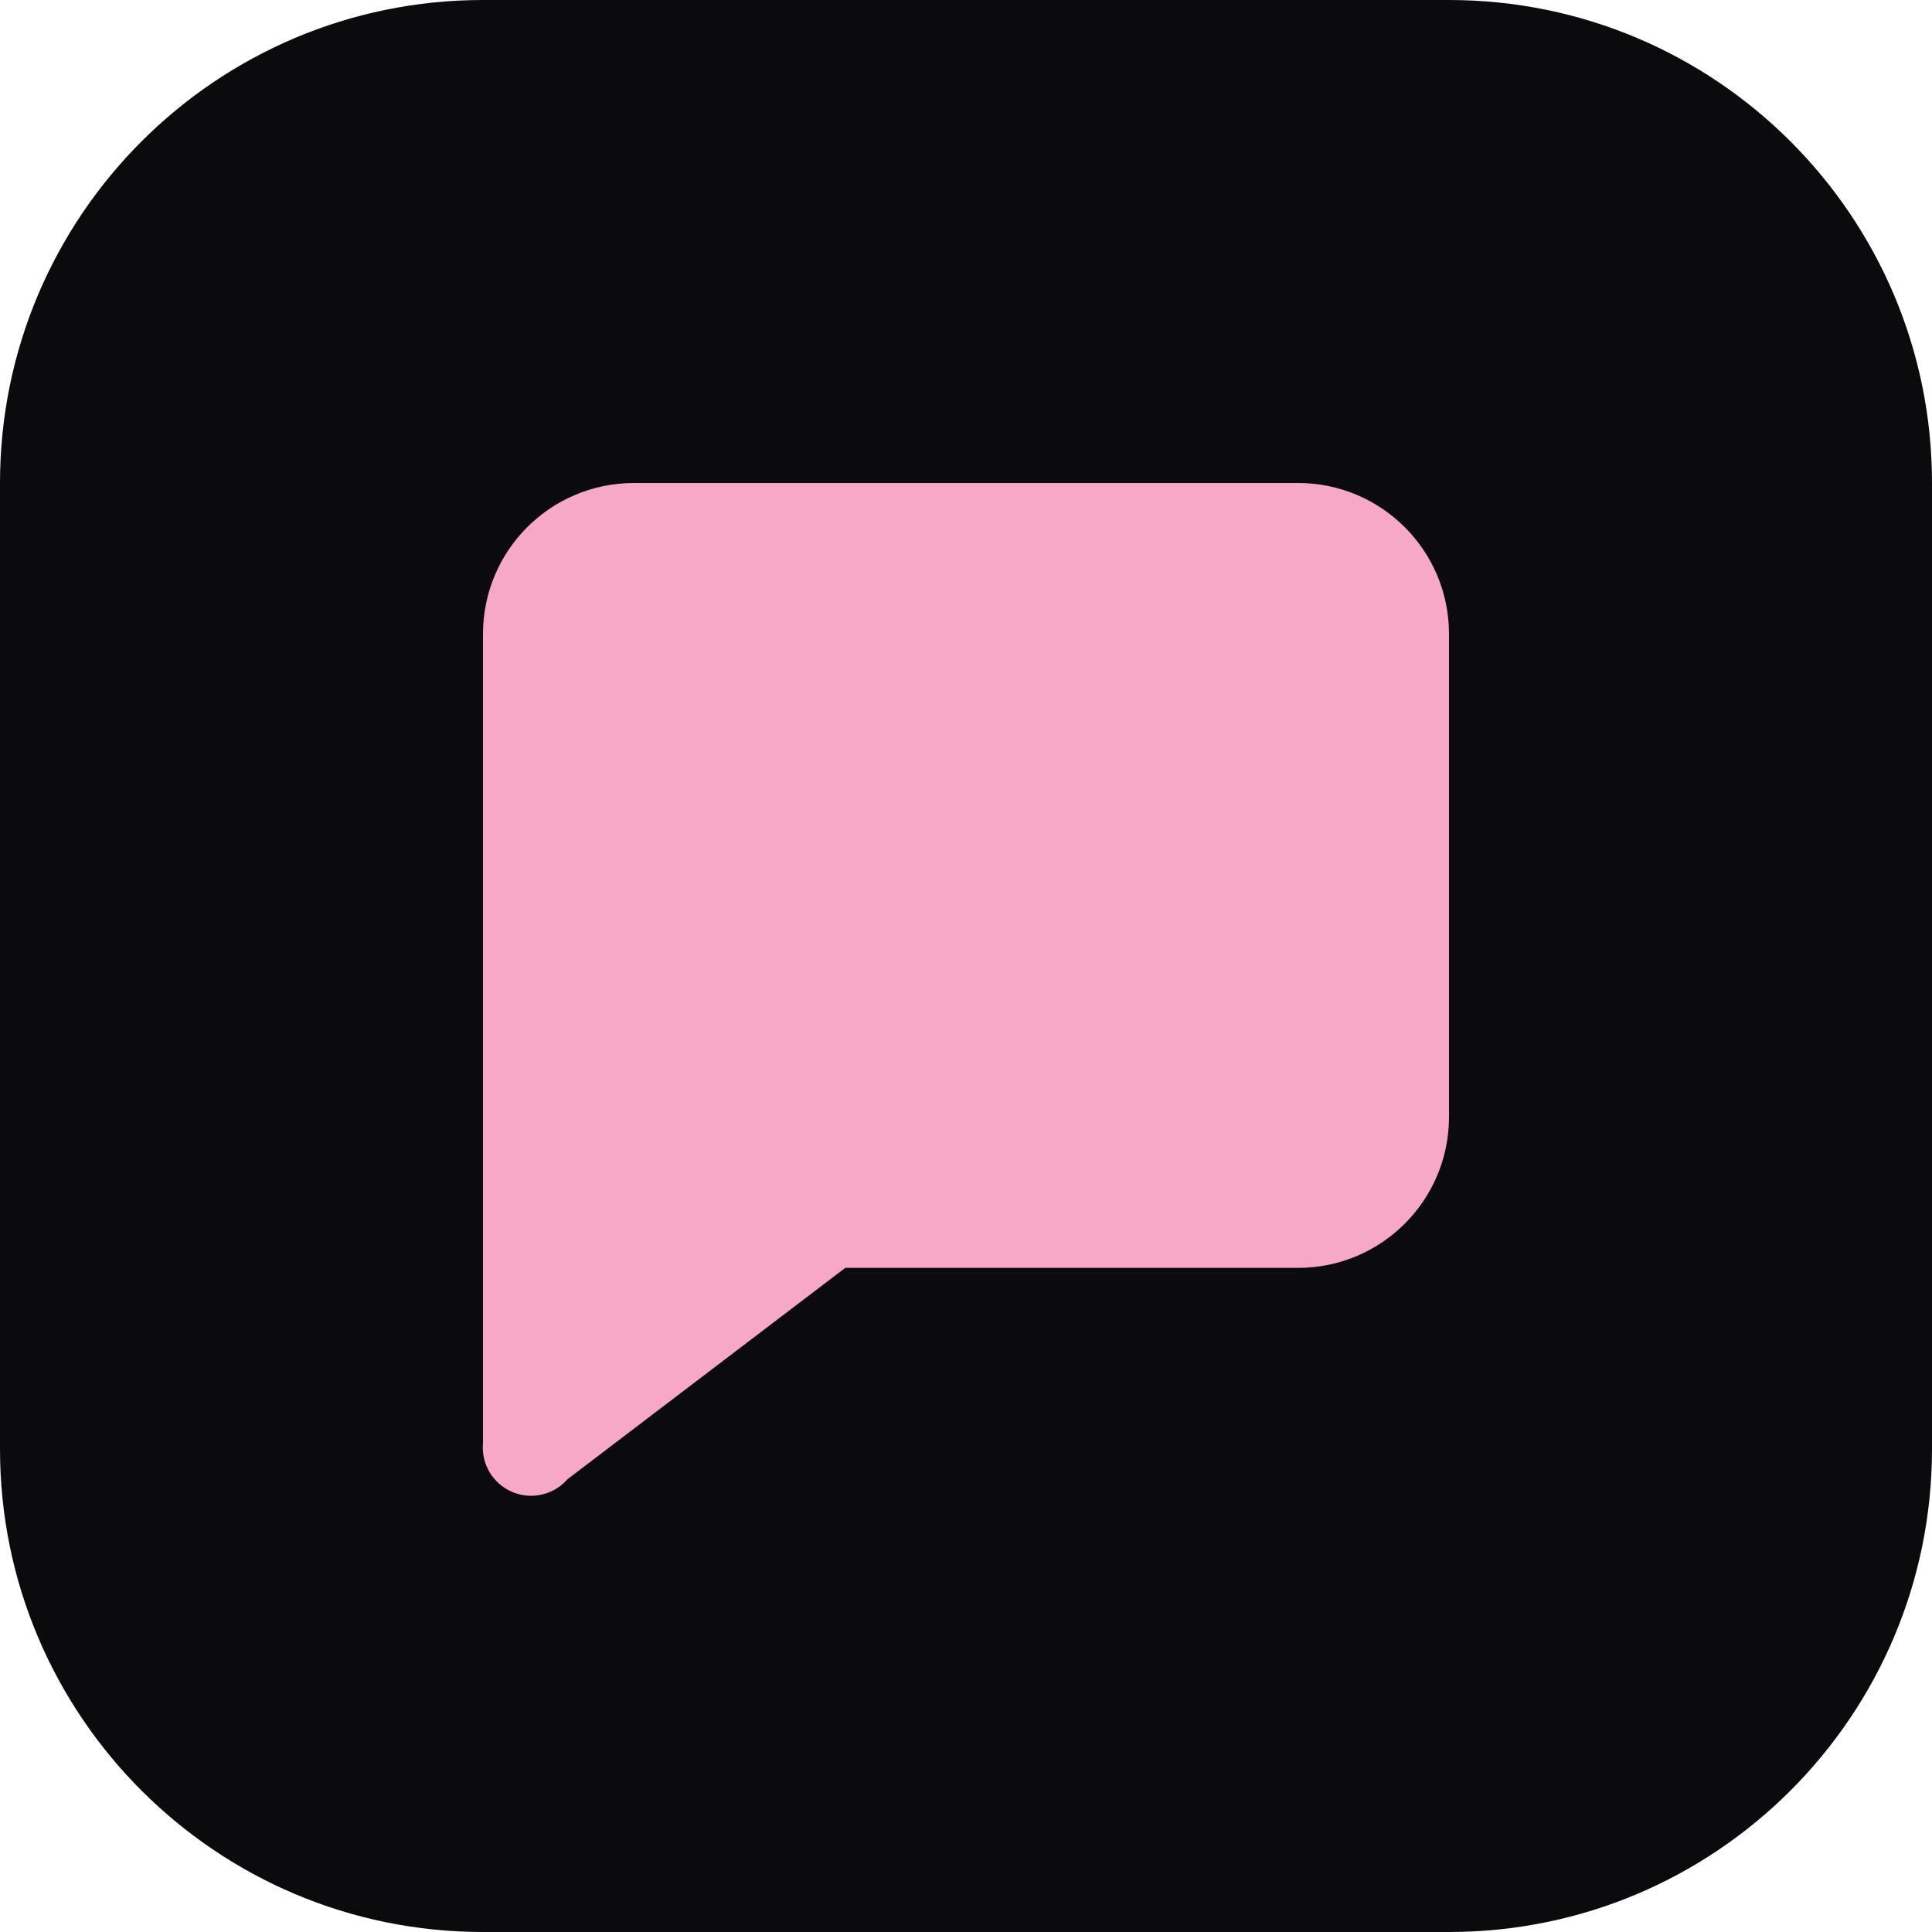
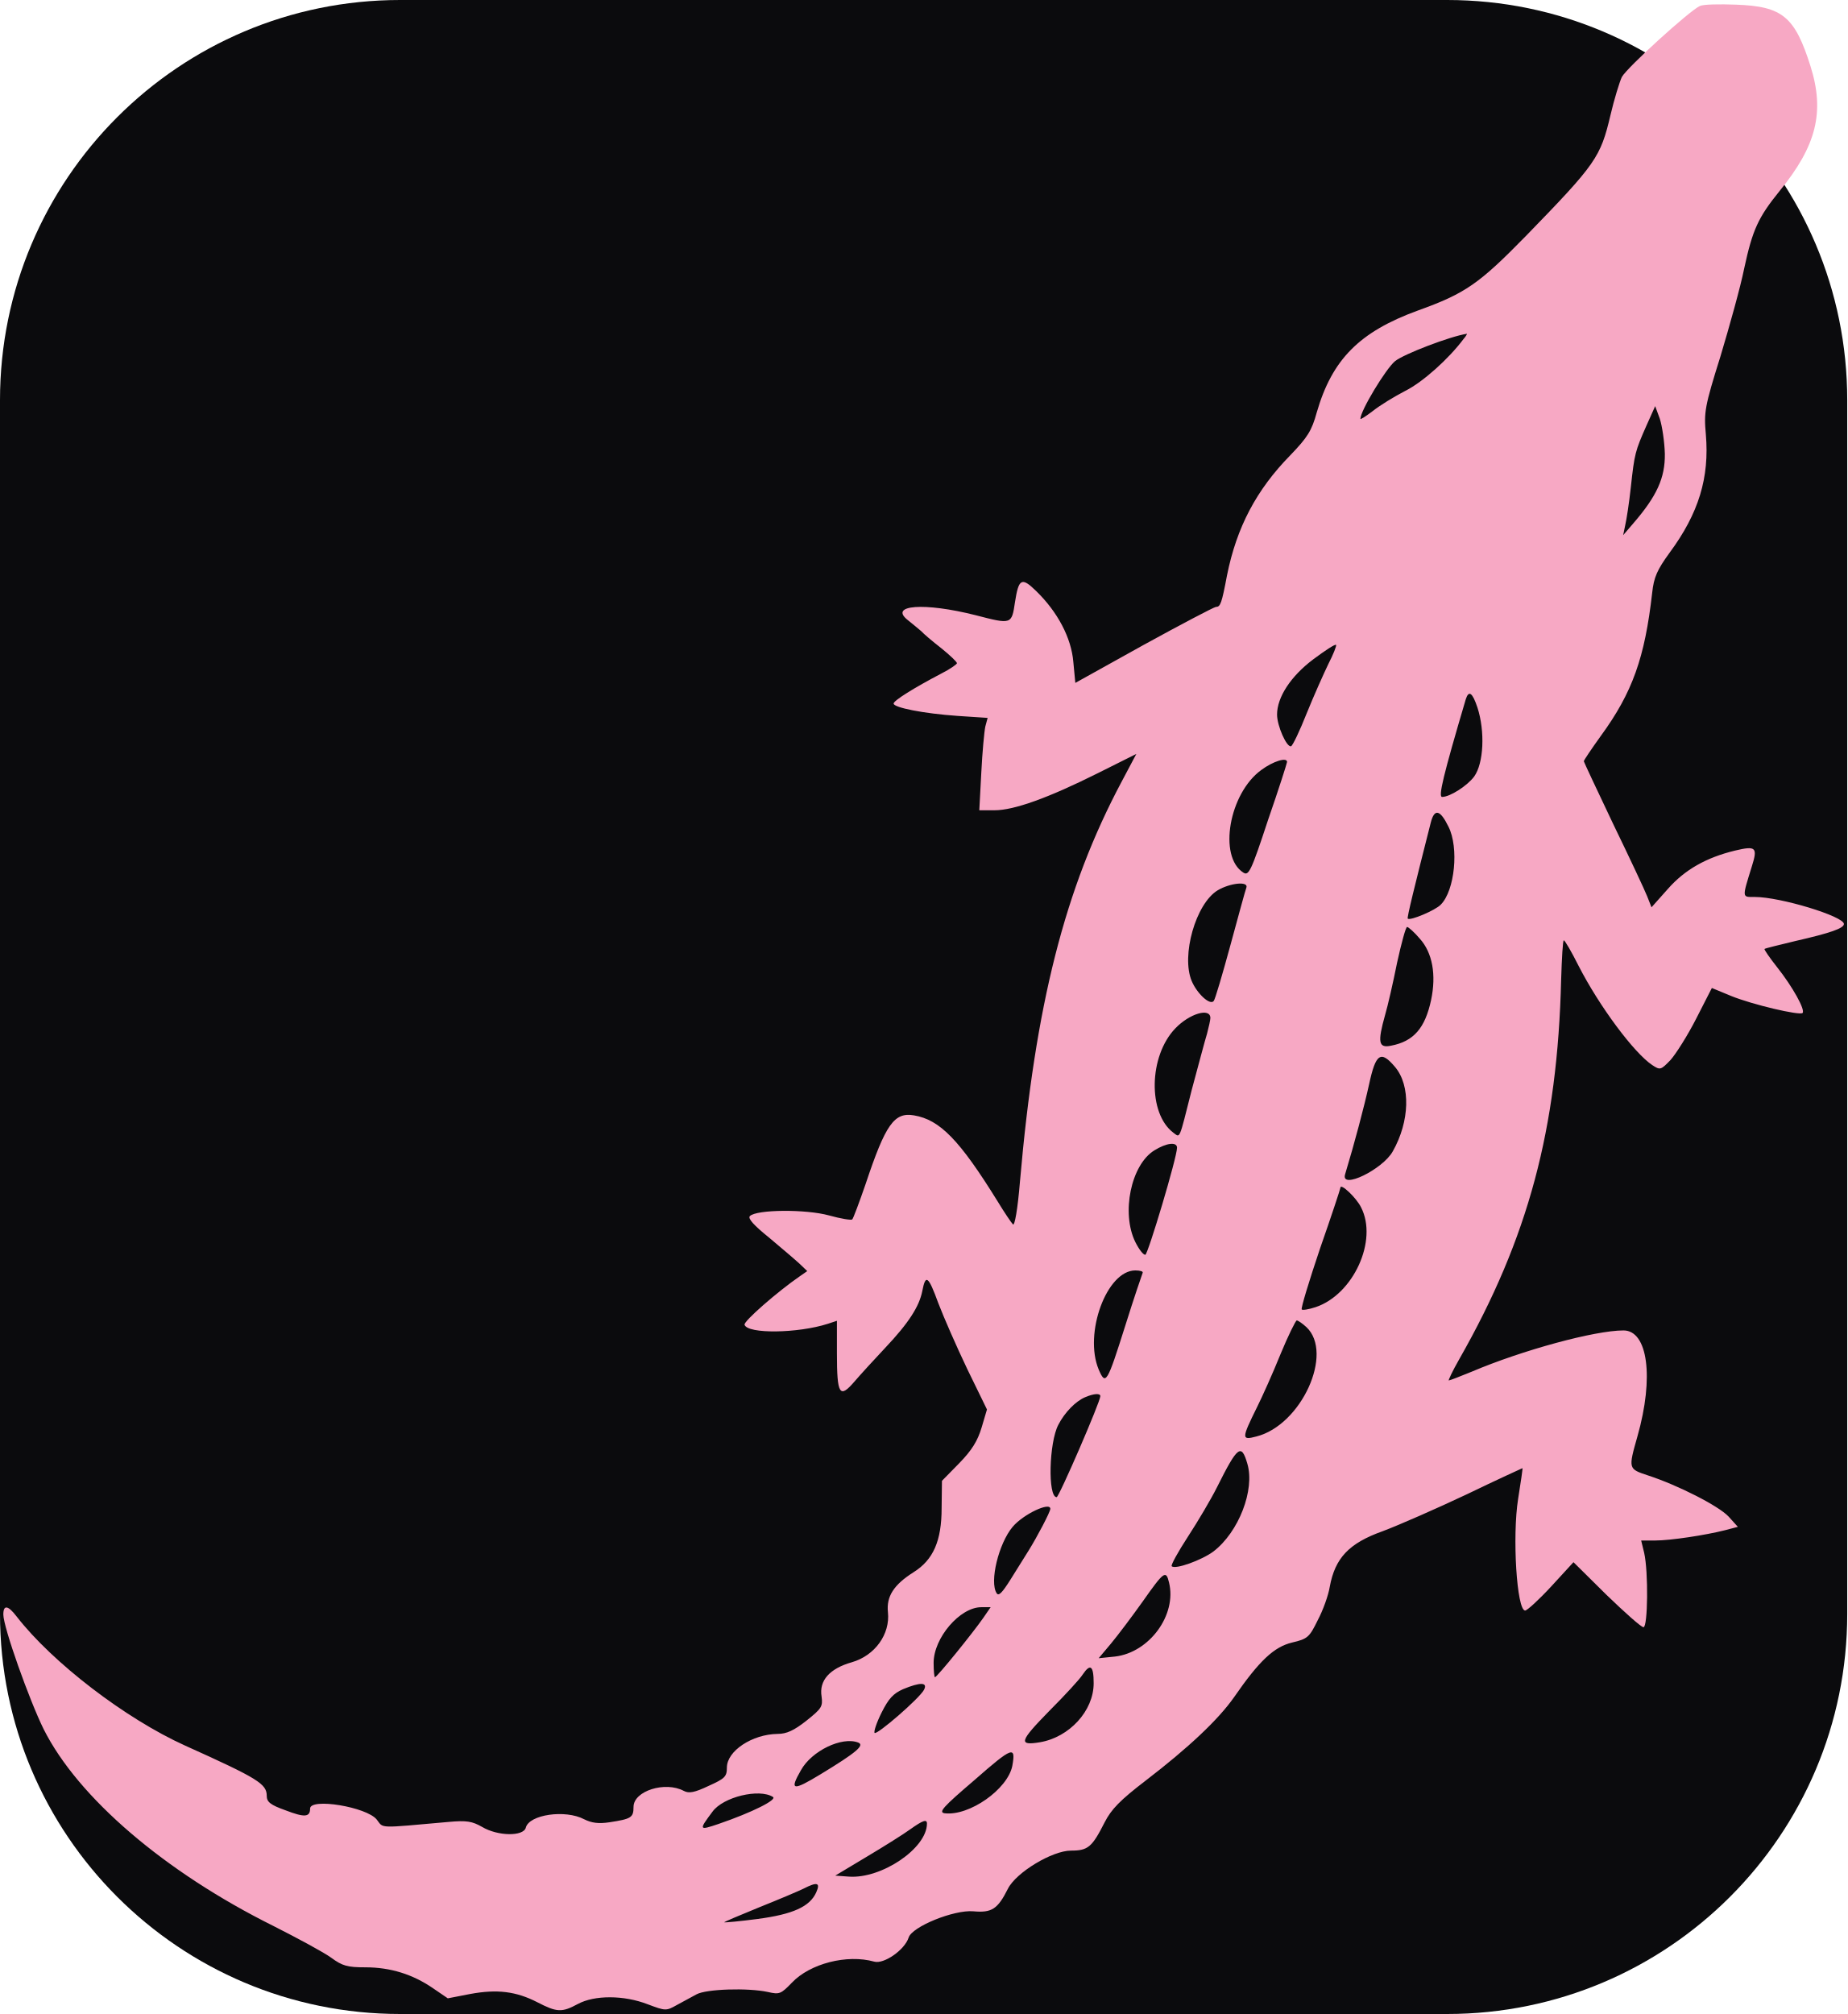
- <svg xmlns="http://www.w3.org/2000/svg" viewBox="0 0 32 32">
-   <rect width="32" height="32" rx="8" fill="#0b0b0d" />
-   <path d="M8 10.5A2.5 2.5 0 0 1 10.5 8h11A2.5 2.5 0 0 1 24 10.5v8a2.5 2.5 0 0 1-2.5 2.5H14l-4.6 3.5A.8.8 0 0 1 8 23.9z" fill="#f7a8c4" />
+ <svg xmlns="http://www.w3.org/2000/svg" viewBox="0 0 554 604">
+   <rect width="554" height="604" rx="120" fill="#0b0b0d" />
+   <g transform="translate(0,604) scale(0.1,-0.1)" fill="#f7a8c4">
+     <path d="M5098 6022 c-31 -14 -219 -185 -234 -213 -7 -15 -23 -67 -34 -114 -30 -127 -43 -146 -254 -363 -140 -143 -181 -172 -323 -223 -176 -64 -258 -147 -304 -306 -15 -55 -28 -75 -79 -128 -102 -104 -161 -216 -190 -360 -16 -85 -20 -95 -33 -95 -7 -1 -104 -52 -217 -114 l-205 -114 -6 63 c-6 72 -47 150 -112 213 -43 42 -52 37 -63 -34 -10 -67 -10 -67 -118 -39 -154 39 -262 31 -203 -15 15 -12 33 -27 40 -33 6 -7 33 -30 60 -51 26 -21 47 -41 47 -45 0 -3 -21 -18 -47 -31 -82 -43 -143 -81 -143 -90 0 -12 90 -30 192 -37 l90 -6 -7 -26 c-3 -14 -9 -77 -12 -138 l-6 -113 46 0 c58 0 161 37 309 111 l116 58 -44 -83 c-171 -321 -259 -670 -305 -1199 -7 -85 -16 -134 -21 -129 -5 5 -26 36 -46 69 -114 184 -173 245 -251 258 -59 10 -85 -26 -145 -206 -19 -55 -37 -103 -40 -106 -3 -3 -34 2 -70 12 -69 19 -217 18 -237 -2 -7 -7 12 -28 58 -65 37 -31 78 -66 91 -78 l23 -22 -23 -16 c-64 -44 -169 -135 -165 -145 9 -28 160 -26 250 3 l27 9 0 -97 c0 -125 8 -137 52 -86 18 21 60 67 93 102 70 74 102 124 111 170 10 52 18 46 48 -36 16 -42 55 -131 87 -198 l59 -121 -16 -54 c-12 -40 -29 -68 -67 -107 l-52 -53 -1 -82 c0 -98 -25 -155 -84 -192 -60 -38 -82 -73 -77 -120 7 -66 -39 -130 -108 -150 -67 -19 -99 -55 -91 -103 4 -30 0 -36 -45 -72 -38 -30 -60 -40 -87 -40 -76 -1 -152 -51 -152 -101 0 -27 -6 -33 -55 -55 -42 -20 -59 -23 -74 -15 -56 30 -151 0 -151 -48 0 -32 -7 -36 -72 -46 -33 -5 -54 -2 -76 9 -57 30 -165 14 -175 -25 -7 -27 -84 -26 -131 2 -30 17 -46 20 -101 15 -214 -19 -194 -20 -215 7 -30 38 -200 66 -200 33 0 -26 -17 -27 -74 -5 -45 16 -56 25 -56 43 0 36 -25 52 -245 151 -179 81 -398 249 -505 387 -26 34 -40 36 -40 6 0 -38 78 -257 121 -344 103 -205 363 -428 689 -590 73 -37 151 -79 173 -95 34 -25 49 -29 103 -29 75 0 142 -21 203 -63 l44 -30 67 13 c81 15 138 8 202 -25 58 -30 73 -31 121 -5 50 27 138 27 210 -1 53 -20 55 -20 87 -2 18 10 44 24 59 32 29 16 154 20 214 7 35 -8 39 -6 72 28 54 57 165 86 247 63 29 -8 91 35 103 72 10 33 136 84 194 79 55 -5 73 6 104 68 25 49 133 114 189 114 51 0 63 10 101 85 20 39 46 66 123 125 129 99 218 183 265 250 76 110 120 151 174 164 47 11 52 16 77 67 16 30 32 75 36 100 16 87 58 131 159 167 48 18 162 68 253 111 91 44 166 78 166 78 1 -1 -5 -42 -13 -92 -18 -113 -4 -335 21 -335 6 0 41 32 78 72 l67 73 99 -98 c55 -53 104 -97 111 -97 13 0 15 166 2 223 l-9 37 42 0 c46 0 151 16 210 31 l38 10 -28 31 c-30 32 -152 94 -241 123 -60 20 -60 19 -32 118 50 176 31 317 -42 317 -86 0 -303 -59 -456 -124 -34 -14 -65 -26 -68 -26 -2 0 11 28 31 63 208 365 295 692 306 1139 2 65 5 118 8 118 3 0 23 -34 44 -76 63 -123 167 -262 221 -298 24 -16 26 -15 55 15 16 18 51 73 77 124 l47 92 58 -24 c64 -26 205 -59 214 -51 9 9 -30 79 -76 137 -23 29 -40 54 -38 55 1 2 44 12 93 24 105 24 145 38 145 51 0 23 -191 81 -267 81 -39 0 -39 -5 -9 92 18 57 12 62 -51 47 -86 -21 -150 -57 -201 -115 l-49 -55 -13 33 c-7 18 -53 116 -102 217 -48 101 -88 186 -88 188 0 3 23 37 51 76 95 130 132 235 154 429 5 47 15 69 52 120 88 119 120 226 109 355 -6 67 -4 82 44 235 27 90 60 208 71 263 25 116 42 153 106 232 111 136 136 237 93 374 -47 149 -84 180 -223 185 -51 2 -99 1 -109 -4z m-709 -999 c-44 -59 -122 -129 -174 -155 -33 -17 -77 -44 -97 -60 -21 -16 -38 -27 -38 -24 0 24 76 150 104 173 26 21 164 74 215 82 2 1 -2 -7 -10 -16z m604 -344 c1 -72 -24 -127 -95 -209 l-30 -35 6 29 c4 17 12 68 17 115 11 101 13 108 47 185 l26 58 14 -38 c7 -22 14 -69 15 -105z m-1009 -630 c-14 -29 -44 -96 -65 -148 -21 -53 -42 -97 -47 -99 -13 -4 -42 61 -42 95 0 52 41 115 109 166 35 26 65 46 68 43 2 -2 -8 -28 -23 -57z m447 -131 c23 -71 19 -167 -10 -207 -20 -27 -72 -61 -96 -61 -12 0 3 63 71 293 9 28 20 20 35 -25z m-571 -163 c0 -3 -25 -82 -57 -174 -51 -155 -58 -168 -74 -158 -76 48 -43 238 54 308 35 26 77 39 77 24z m484 -194 c32 -63 19 -192 -23 -234 -16 -17 -92 -49 -99 -42 -3 2 20 95 69 288 11 43 28 39 53 -12z m-606 -183 c-3 -7 -24 -85 -48 -173 -24 -88 -46 -163 -50 -167 -11 -14 -50 22 -66 60 -32 76 12 232 78 272 37 22 93 28 86 8z m520 -153 c38 -42 50 -108 34 -184 -18 -84 -52 -124 -120 -137 -38 -8 -41 10 -18 92 8 27 24 97 36 157 13 59 26 107 30 107 4 0 22 -16 38 -35z m-628 -238 c0 -6 -5 -28 -10 -47 -6 -19 -26 -95 -46 -169 -39 -154 -34 -143 -55 -128 -77 58 -74 230 6 313 42 44 105 63 105 31z m554 -147 c47 -56 44 -163 -7 -253 -30 -54 -157 -116 -143 -69 29 96 57 202 72 270 20 93 35 103 78 52z m-654 -242 c0 -29 -87 -319 -95 -321 -6 -1 -19 16 -30 38 -43 87 -13 232 57 275 37 23 68 26 68 8z m552 -179 c51 -99 -23 -261 -136 -299 -21 -7 -40 -10 -42 -7 -3 3 22 85 55 183 34 97 61 179 61 182 0 15 48 -30 62 -59z m-655 -196 c-2 -5 -26 -75 -52 -158 -55 -174 -59 -181 -80 -132 -45 108 24 297 110 297 14 0 24 -3 22 -7z m491 -163 c83 -78 -15 -294 -150 -328 -45 -12 -45 -7 2 88 15 30 47 101 70 158 23 56 46 102 49 102 4 0 17 -9 29 -20z m-618 -207 c0 -17 -124 -303 -131 -303 -27 0 -23 164 5 217 19 37 52 71 81 83 26 11 45 12 45 3z m441 -203 c23 -78 -26 -205 -102 -263 -35 -26 -115 -55 -125 -44 -3 3 19 43 49 89 30 46 69 112 87 148 62 124 73 132 91 70z m-591 -135 c0 -9 -40 -85 -65 -125 -12 -19 -37 -59 -55 -88 -24 -38 -35 -50 -41 -40 -22 34 6 149 48 199 32 38 113 76 113 54z m356 -221 c24 -97 -59 -210 -162 -222 l-49 -5 37 44 c20 24 63 81 95 126 64 91 70 95 79 57z m-557 -106 c-32 -46 -139 -178 -145 -178 -2 0 -4 19 -4 43 0 75 79 167 143 167 l28 0 -22 -32z m331 -196 c0 -83 -73 -162 -161 -177 -66 -11 -61 3 27 93 48 48 93 97 101 110 23 34 33 27 33 -26z m-509 -20 c-14 -26 -141 -136 -148 -129 -3 4 6 31 21 61 21 42 35 57 64 70 53 22 75 21 63 -2z m-197 -158 c20 -8 -6 -30 -113 -95 -84 -51 -94 -49 -59 12 32 58 123 102 172 83z m462 -70 c-14 -70 -129 -151 -203 -142 -19 3 -6 18 90 100 114 100 124 103 113 42z m-718 -93 c14 -8 -61 -46 -163 -81 -59 -20 -60 -19 -18 37 32 44 140 70 181 44z m462 -80 c0 -74 -136 -166 -234 -159 l-41 3 95 57 c52 31 111 68 130 82 38 27 50 31 50 17z m-332 -206 c-19 -43 -70 -66 -176 -80 -53 -7 -98 -11 -100 -10 -1 1 46 21 105 45 60 24 119 49 133 56 41 21 51 18 38 -11z" />
+   </g>
</svg>
